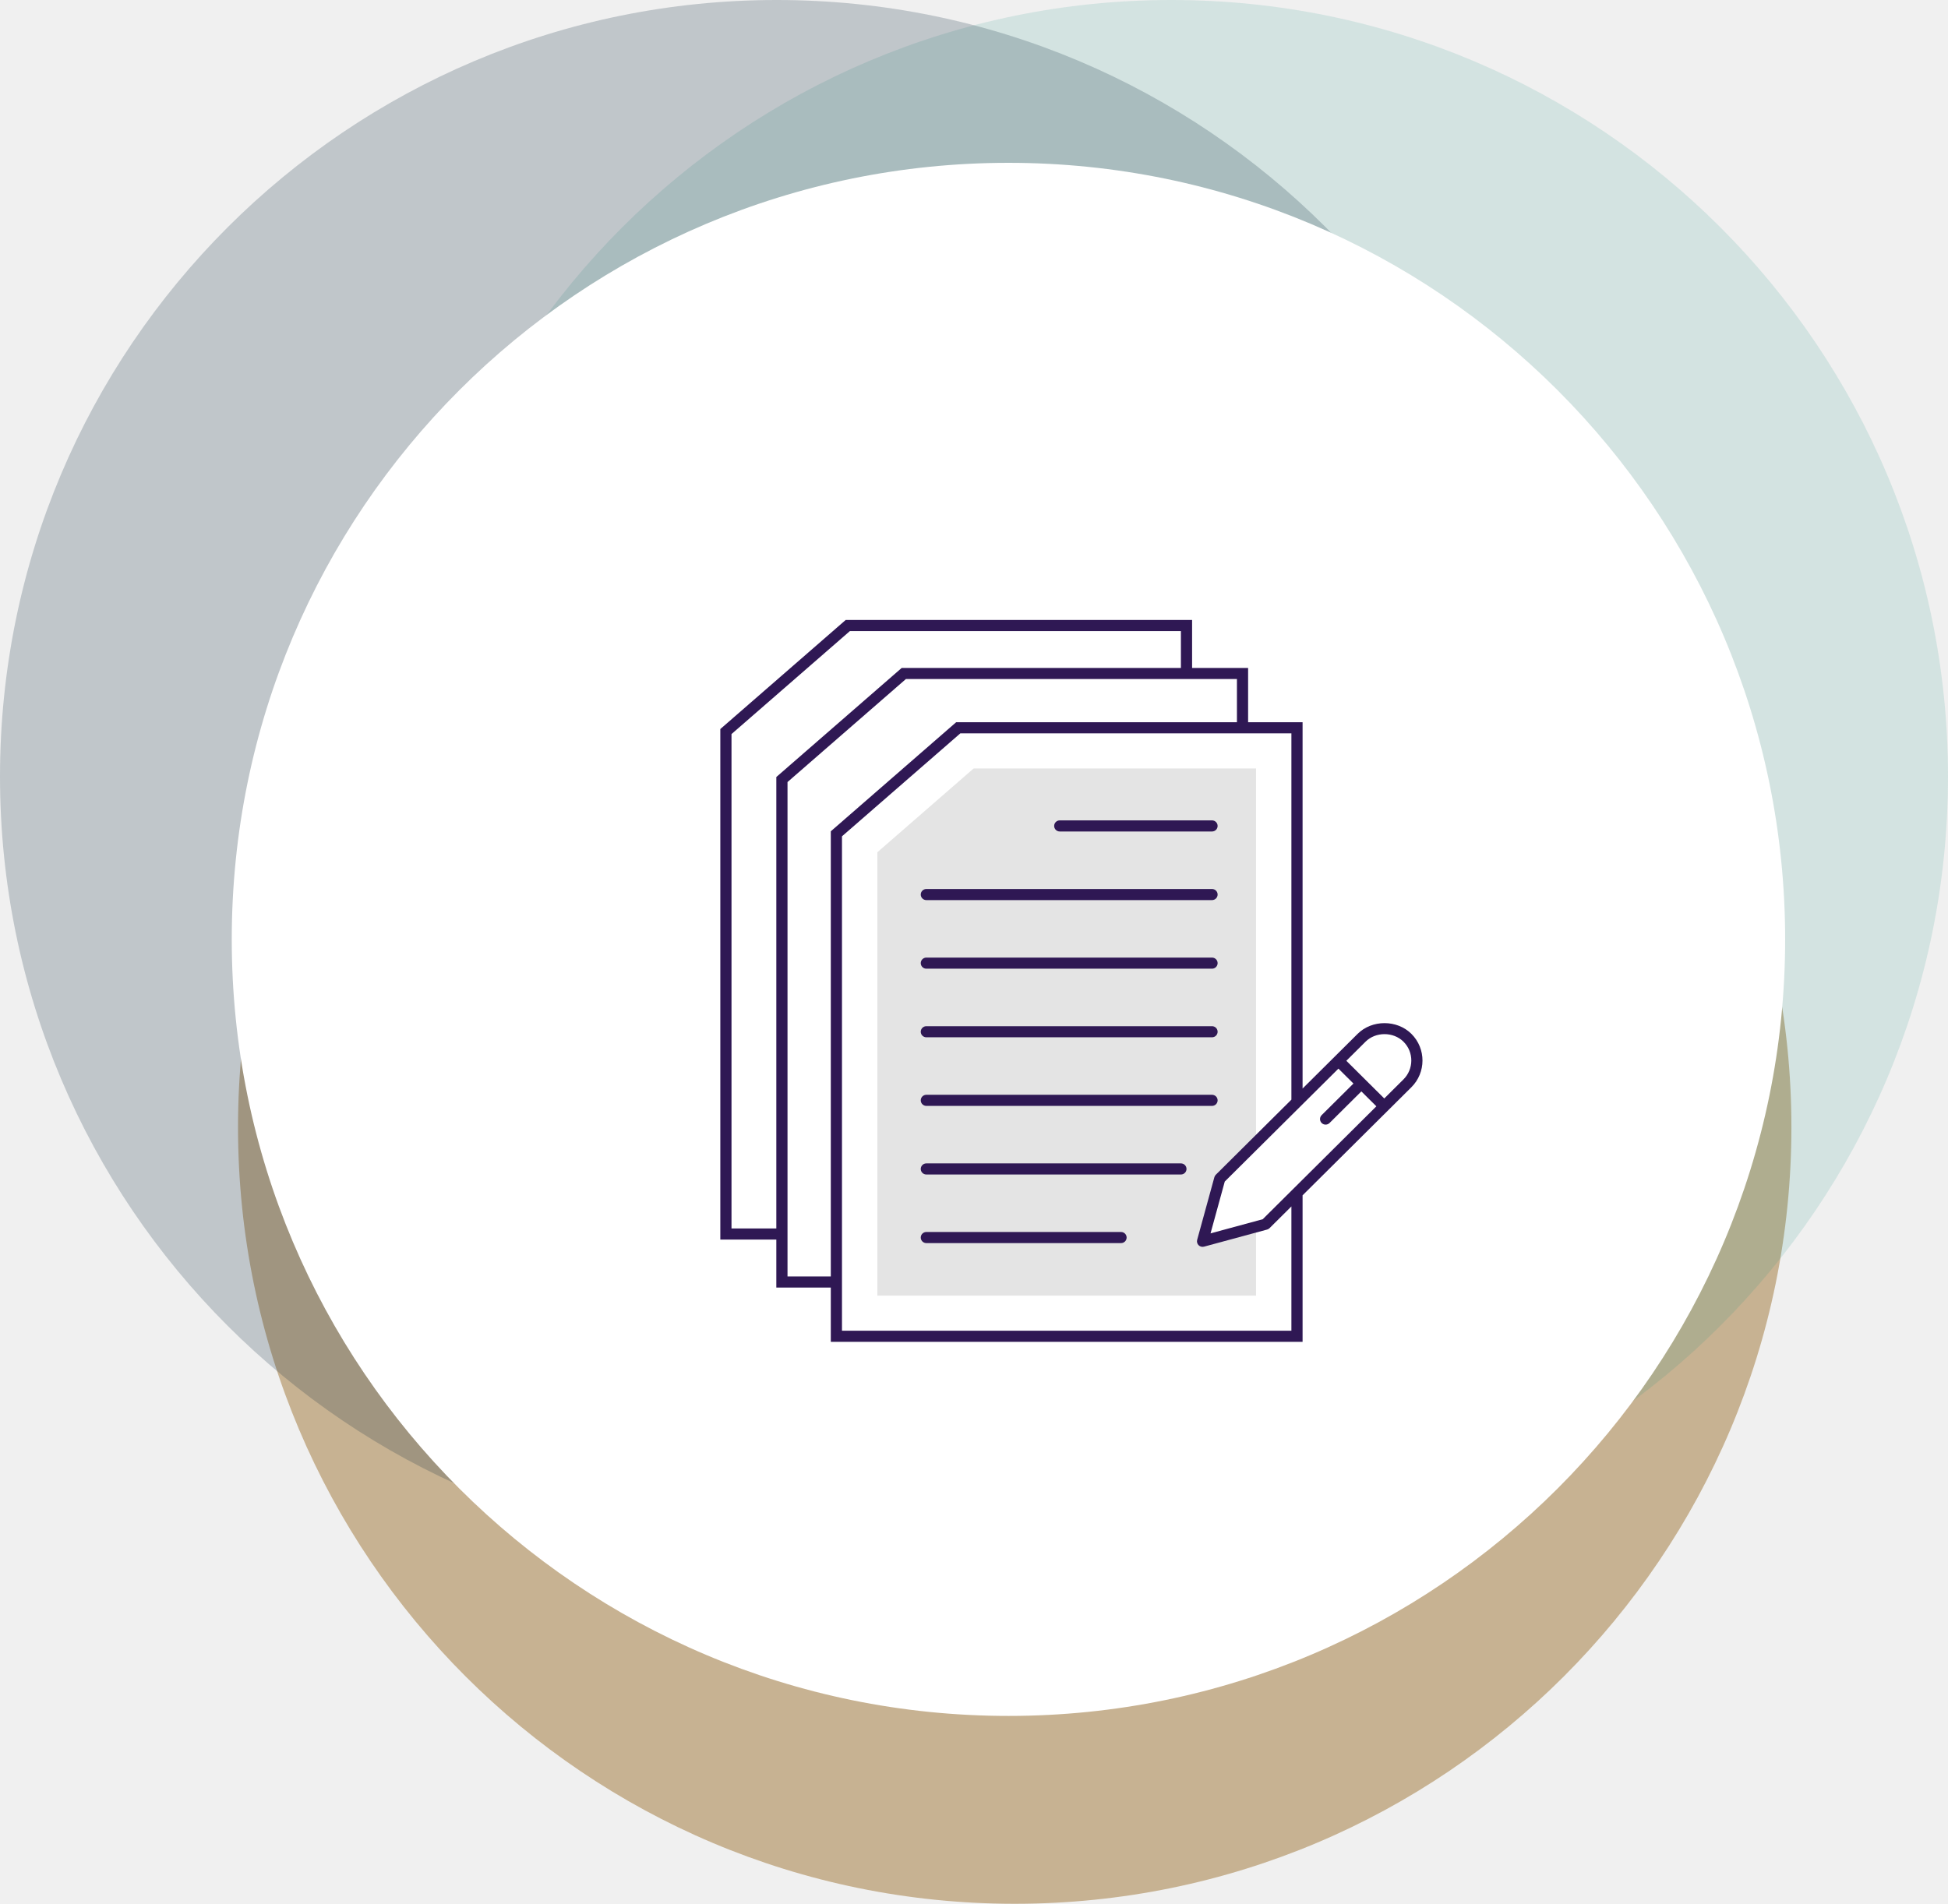
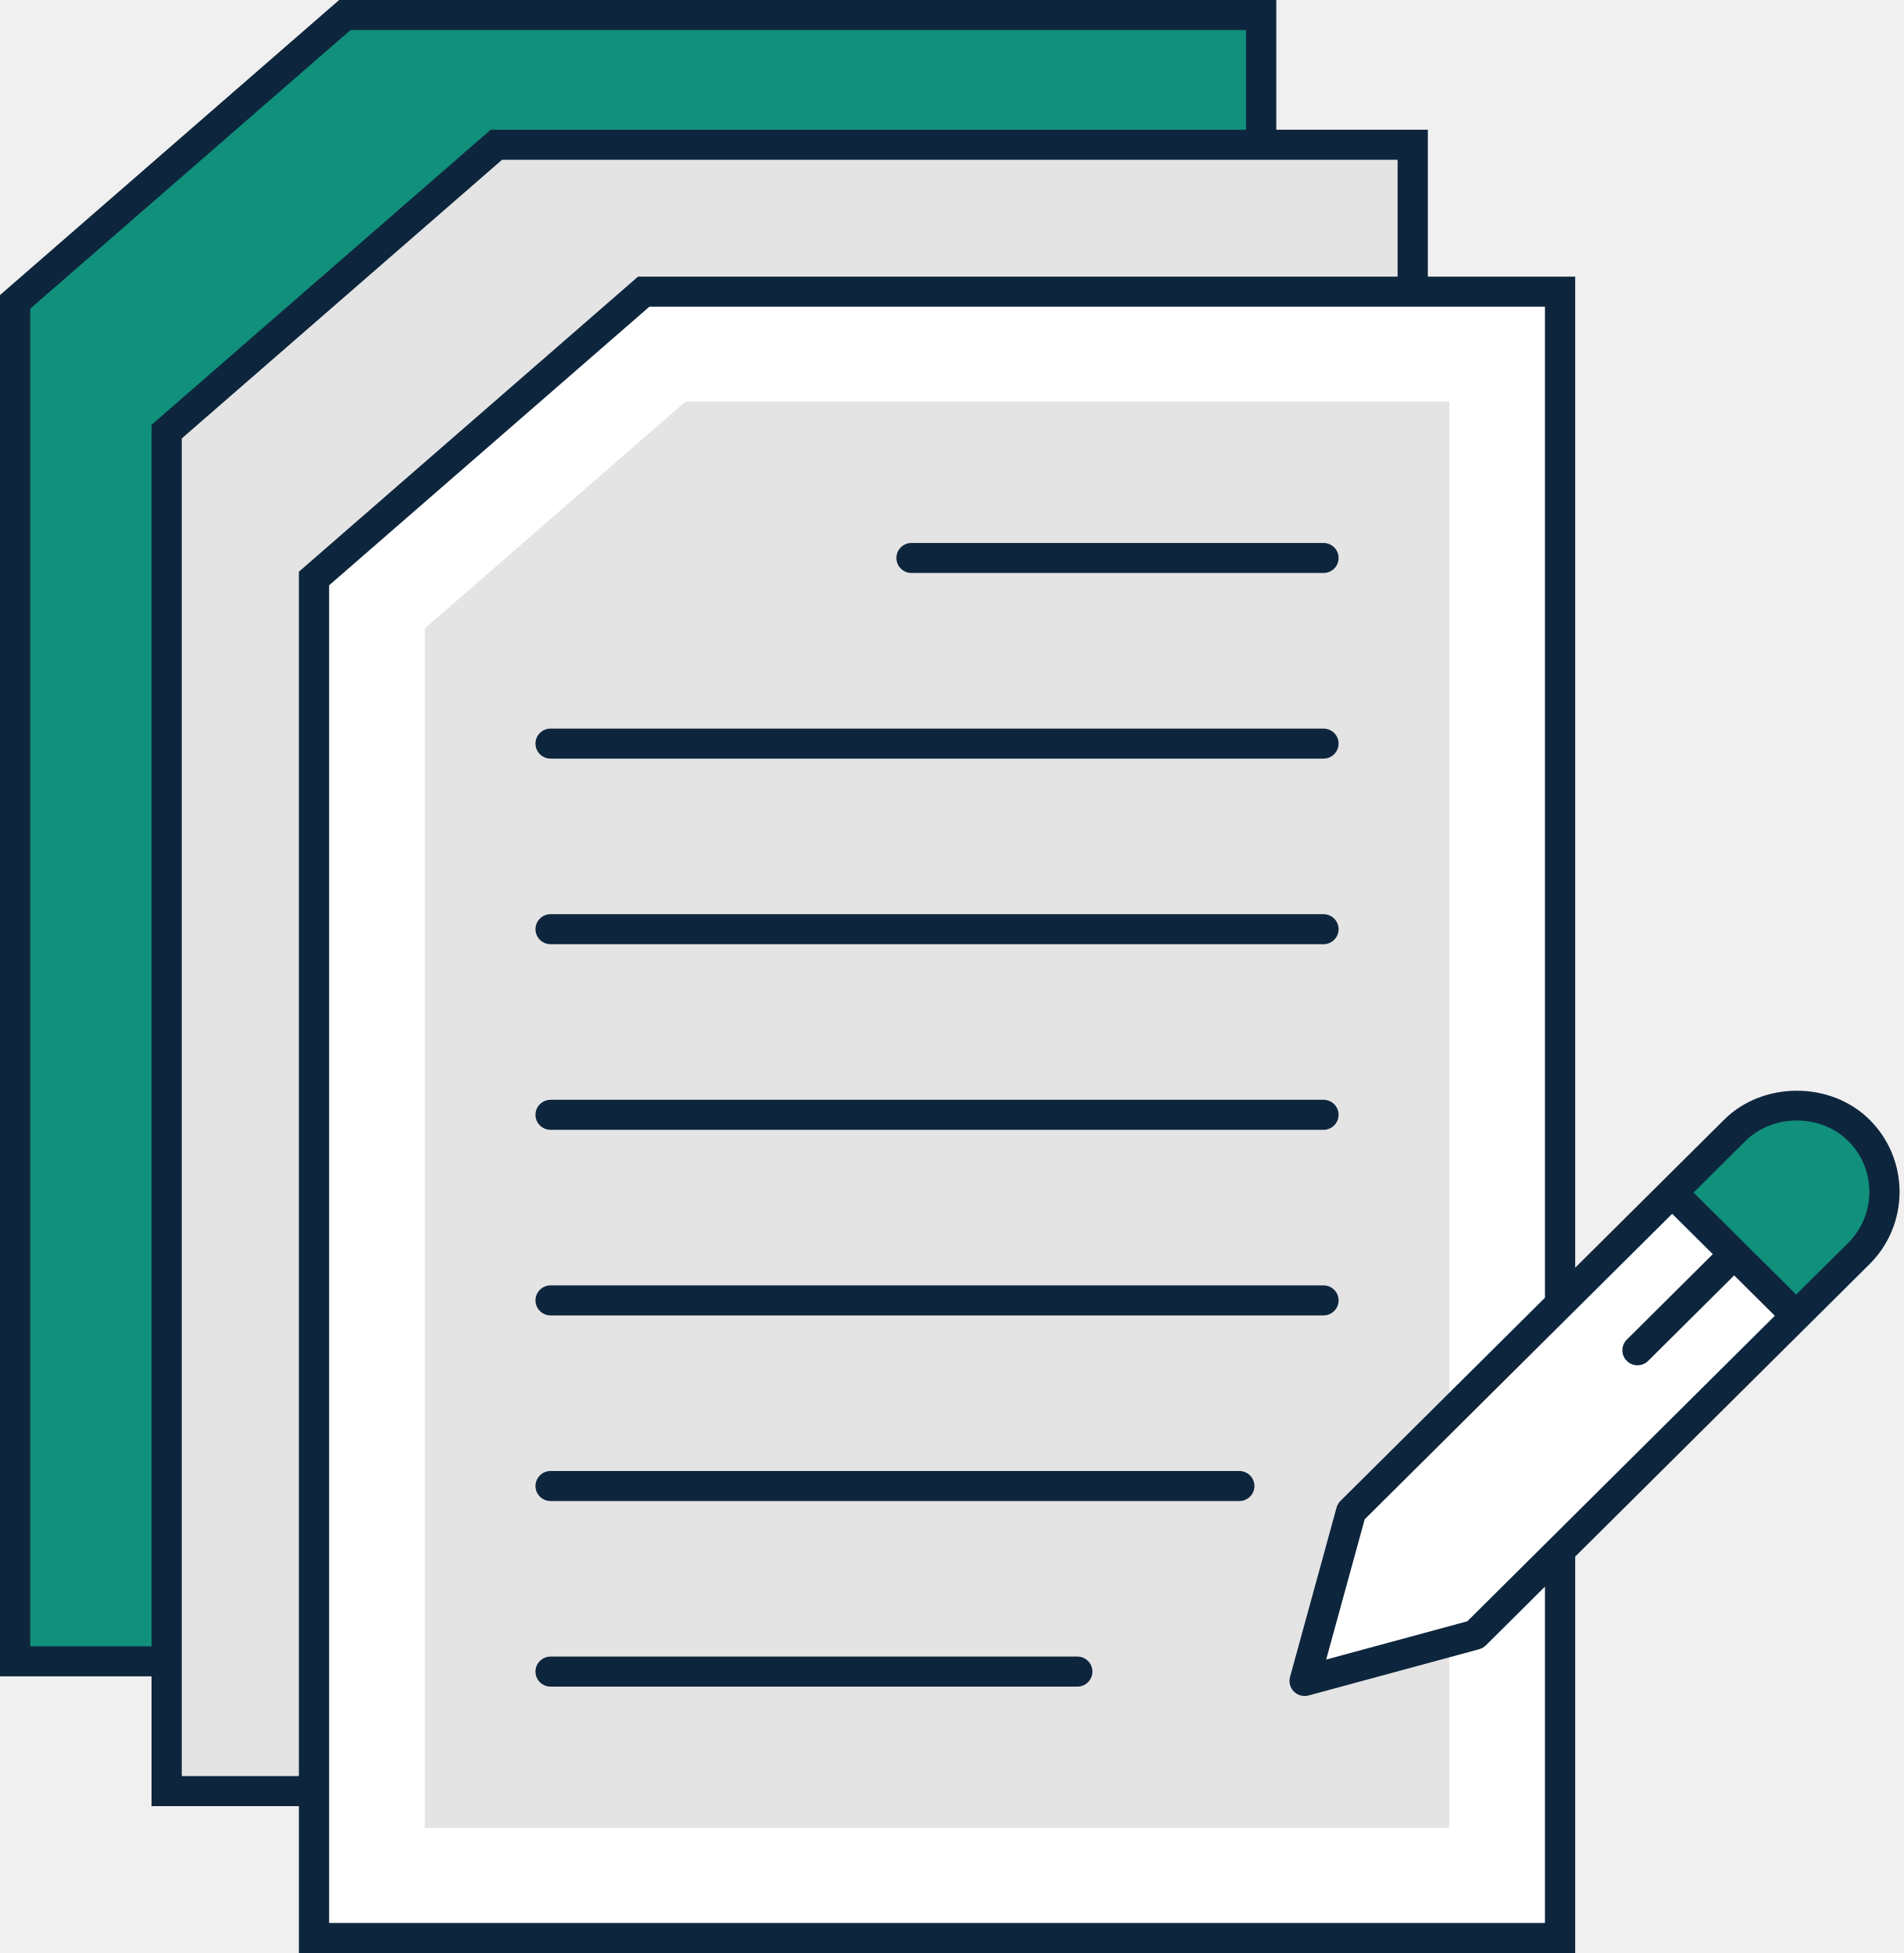
- <svg xmlns="http://www.w3.org/2000/svg" width="311" height="304" viewBox="0 0 311 304" fill="none">
-   <circle cx="162" cy="180" r="124" fill="#905D11" fill-opacity="0.42" />
-   <circle cx="187" cy="124" r="124" fill="#11907C" fill-opacity="0.13" />
-   <circle cx="124" cy="124" r="124" fill="#0E263D" fill-opacity="0.21" />
-   <circle cx="161" cy="150" r="124" fill="white" />
-   <path d="M200.529 206.884V122.708H155.446L140.068 136.091V206.884H200.529Z" fill="#E4E4E4" />
-   <path d="M194.737 188.212L217.379 165.713C219.4 163.705 222.677 163.705 224.698 165.713C226.719 167.721 226.719 170.977 224.698 172.985L202.056 195.484L191.991 198.213L194.737 188.212Z" fill="white" />
-   <path d="M225.329 165.085C223.037 162.805 219.04 162.805 216.748 165.085L207.958 173.82V115.327H199.262V106.658H190.319V99H135.013L115 116.415V197.94H123.942V205.6H132.639V214.267H207.958V190.872L221 177.911L221.001 177.912L225.329 173.61C227.675 171.281 227.708 167.451 225.329 165.085ZM224.067 166.338C225.761 168.021 225.707 170.727 224.067 172.356L221 175.404L214.944 169.386L218.01 166.338C219.628 164.731 222.448 164.731 224.067 166.338ZM116.785 196.166V117.218L135.684 100.773H188.534V106.658H143.956L123.942 124.074V196.166H116.785ZM125.727 203.826V124.878L144.627 108.431H197.477V115.327H152.652L132.639 132.742V203.826H125.727V203.826ZM206.173 212.494H134.423V133.545L153.323 117.1H206.173V175.593L194.106 187.584C193.996 187.693 193.917 187.828 193.876 187.977L191.129 197.978C191.045 198.285 191.133 198.613 191.359 198.839C191.583 199.06 191.91 199.152 192.226 199.067L202.291 196.338C202.44 196.296 202.577 196.218 202.687 196.109L206.173 192.645V212.494H206.173ZM201.592 194.689L193.263 196.947L195.535 188.671L213.682 170.64L216.079 173.022L211.003 178.066C210.655 178.412 210.655 178.973 211.003 179.32C211.352 179.666 211.916 179.666 212.265 179.32L217.341 174.275L219.738 176.658L201.592 194.689Z" fill="#2F1854" />
-   <path d="M178.975 196.726H147.892C147.399 196.726 147 197.123 147 197.613C147 198.103 147.399 198.5 147.892 198.5H178.975C179.468 198.5 179.867 198.103 179.867 197.613C179.867 197.123 179.468 196.726 178.975 196.726ZM188.535 185.773H147.892C147.399 185.773 147 186.169 147 186.659C147 187.149 147.399 187.546 147.892 187.546H188.535C189.028 187.546 189.427 187.149 189.427 186.659C189.427 186.169 189.028 185.773 188.535 185.773ZM147.892 176.591H193.501C193.994 176.591 194.394 176.194 194.394 175.704C194.394 175.214 193.994 174.817 193.501 174.817H147.892C147.399 174.817 147 175.214 147 175.704C147 176.194 147.399 176.591 147.892 176.591ZM147.892 165.637H193.501C193.994 165.637 194.394 165.241 194.394 164.751C194.394 164.261 193.994 163.864 193.501 163.864H147.892C147.399 163.864 147 164.261 147 164.751C147 165.241 147.399 165.637 147.892 165.637ZM147.892 154.682H193.501C193.994 154.682 194.394 154.286 194.394 153.795C194.394 153.305 193.994 152.909 193.501 152.909H147.892C147.399 152.909 147 153.305 147 153.795C147 154.286 147.399 154.682 147.892 154.682ZM147.892 143.729H193.501C193.994 143.729 194.394 143.332 194.394 142.842C194.394 142.352 193.994 141.955 193.501 141.955H147.892C147.399 141.955 147 142.352 147 142.842C147 143.332 147.399 143.729 147.892 143.729ZM169.19 132.773H193.501C193.994 132.773 194.394 132.377 194.394 131.887C194.394 131.397 193.994 131 193.501 131H169.19C168.697 131 168.298 131.397 168.298 131.887C168.298 132.377 168.697 132.773 169.19 132.773Z" fill="#2F1854" />
+ <svg xmlns="http://www.w3.org/2000/svg" width="115" height="118" viewBox="0 0 115 118" fill="none">
+   <path d="M20.832 0.907H76.191V100.378H0.913V18.239L20.832 0.907Z" fill="#11907C" />
+   <path d="M29.986 8.748H85.346V108.218H10.067V26.079L29.986 8.748Z" fill="#E4E4E4" />
+   <path d="M38.889 17.621H94.249V117.091H18.97V34.953L38.889 17.621Z" fill="white" />
+   <path d="M87.557 110.442V24.27H41.405L25.662 37.97V110.442H87.557Z" fill="#E4E4E4" />
+   <path d="M81.627 91.327L104.807 68.294C106.876 66.239 110.23 66.239 112.299 68.294C114.368 70.35 114.368 73.683 112.299 75.739L89.12 98.772L78.816 101.566L81.627 91.327Z" fill="white" />
+   <path d="M108.514 79.5L112.299 75.739C114.367 73.683 114.367 70.35 112.299 68.294C110.23 66.239 106.875 66.239 104.807 68.294L101.022 72.055L108.514 79.5Z" fill="#11907C" />
+   <path d="M112.945 67.651C110.599 65.318 106.507 65.318 104.161 67.651L95.162 76.594V16.714H86.26V7.839H77.105V0H20.488L0 17.828V101.286H9.154V109.127H18.057V118H95.162V94.05L108.514 80.782L108.514 80.783L112.945 76.379C115.346 73.995 115.381 70.074 112.945 67.651ZM111.653 68.935C113.387 70.658 113.332 73.427 111.653 75.096L108.513 78.215L102.313 72.055L105.452 68.935C107.108 67.29 109.996 67.29 111.653 68.935ZM1.827 99.47V18.65L21.175 1.815H75.278V7.839H29.643L9.154 25.669V99.47H1.827ZM10.981 107.312V26.491L30.33 9.655H84.433V16.714H38.545L18.057 34.542V107.312H10.981ZM93.335 116.185H19.884V35.364L39.232 18.53H93.335V78.409L80.982 90.684C80.869 90.796 80.788 90.934 80.746 91.087L77.934 101.325C77.848 101.638 77.938 101.975 78.17 102.206C78.399 102.432 78.734 102.526 79.057 102.44L89.361 99.646C89.513 99.603 89.653 99.523 89.766 99.412L93.335 95.865V116.185H93.335ZM88.645 97.958L80.118 100.27L82.445 91.797L101.021 73.338L103.475 75.776L98.279 80.941C97.923 81.295 97.923 81.87 98.279 82.224C98.636 82.579 99.214 82.579 99.571 82.224L104.767 77.06L107.222 79.499L88.645 97.958Z" fill="#0E263D" />
+   <path d="M65.083 100.09H33.264C32.759 100.09 32.35 100.496 32.35 100.998C32.35 101.5 32.759 101.906 33.264 101.906H65.083C65.588 101.906 65.997 101.5 65.997 100.998C65.997 100.496 65.588 100.09 65.083 100.09ZM74.87 88.877H33.264C32.759 88.877 32.35 89.283 32.35 89.785C32.35 90.286 32.759 90.692 33.264 90.692H74.87C75.375 90.692 75.784 90.286 75.784 89.785C75.784 89.283 75.375 88.877 74.87 88.877ZM33.264 79.477H79.954C80.459 79.477 80.868 79.072 80.868 78.57C80.868 78.068 80.459 77.662 79.954 77.662H33.264C32.759 77.662 32.35 78.068 32.35 78.57C32.35 79.072 32.759 79.477 33.264 79.477ZM33.264 68.264H79.954C80.459 68.264 80.868 67.858 80.868 67.357C80.868 66.855 80.459 66.449 79.954 66.449H33.264C32.759 66.449 32.35 66.855 32.35 67.357C32.35 67.858 32.759 68.264 33.264 68.264ZM33.264 57.049H79.954C80.459 57.049 80.868 56.643 80.868 56.142C80.868 55.64 80.459 55.234 79.954 55.234H33.264C32.759 55.234 32.35 55.64 32.35 56.142C32.35 56.643 32.759 57.049 33.264 57.049ZM33.264 45.836H79.954C80.459 45.836 80.868 45.43 80.868 44.928C80.868 44.427 80.459 44.021 79.954 44.021H33.264C32.759 44.021 32.35 44.427 32.35 44.928C32.35 45.43 32.759 45.836 33.264 45.836ZM55.066 34.621H79.954C80.459 34.621 80.868 34.215 80.868 33.713C80.868 33.212 80.459 32.806 79.954 32.806H55.066C54.562 32.806 54.153 33.212 54.153 33.713C54.153 34.215 54.562 34.621 55.066 34.621Z" fill="#0E263D" />
</svg>
